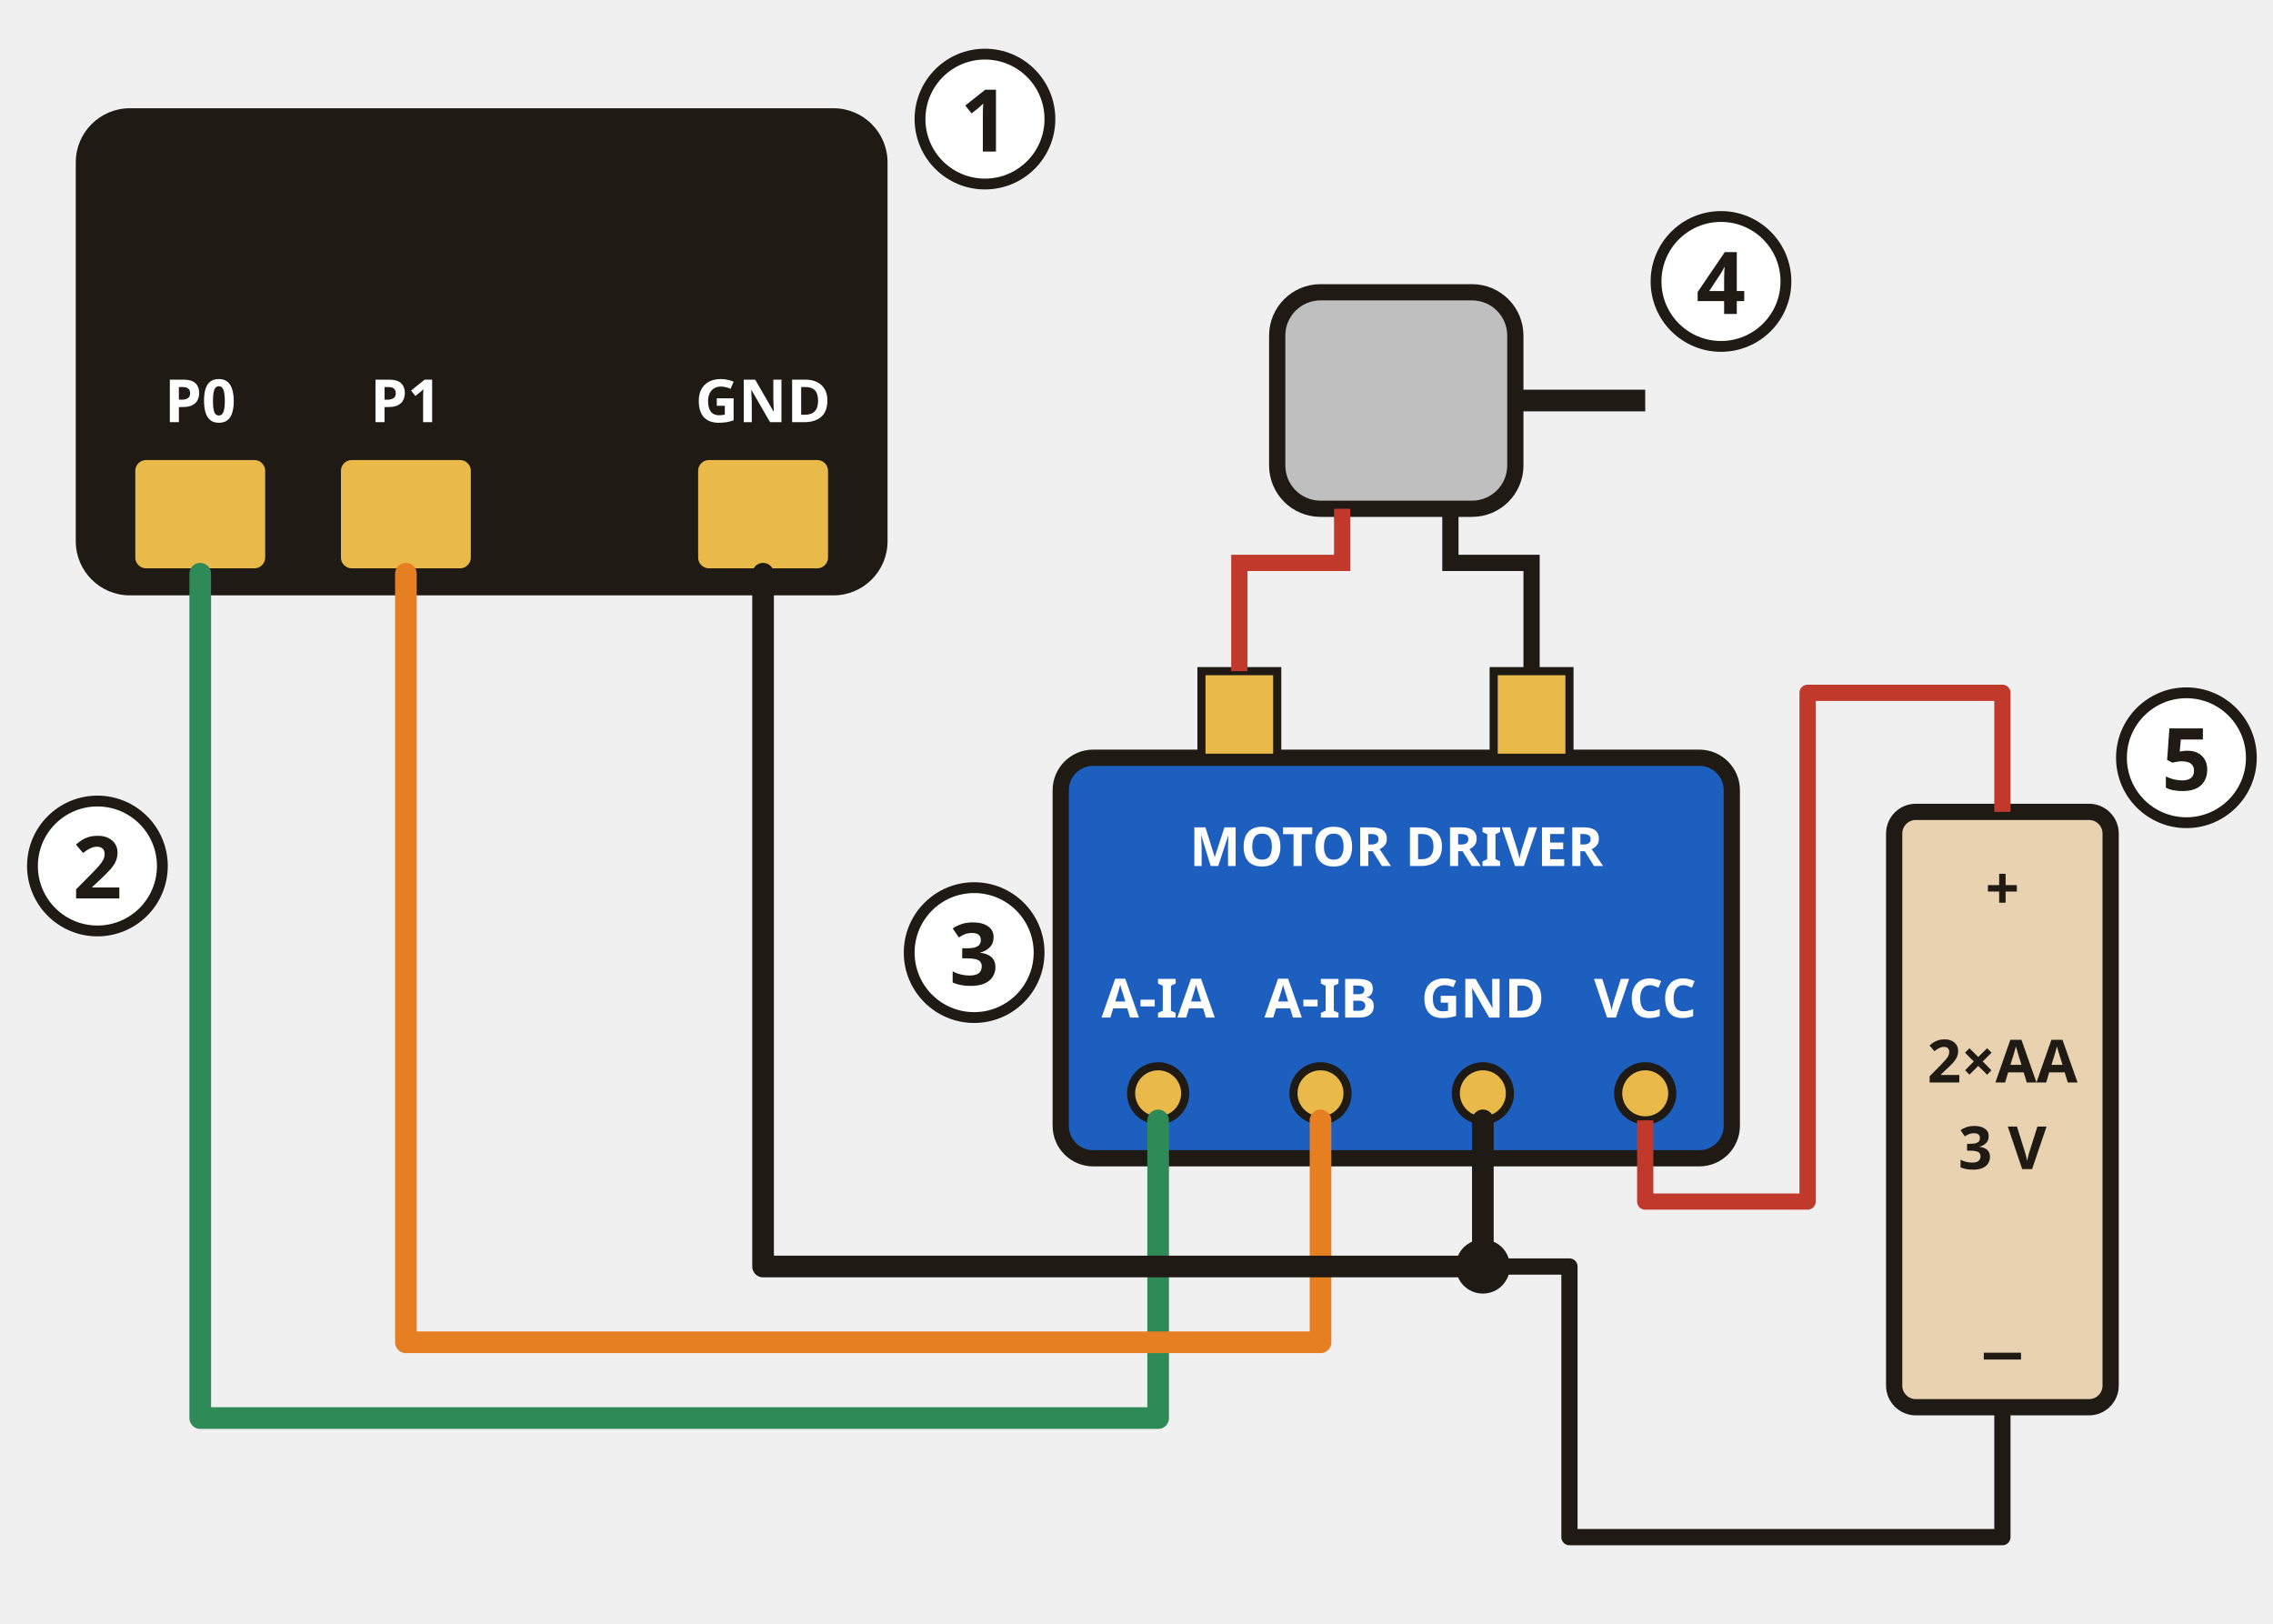
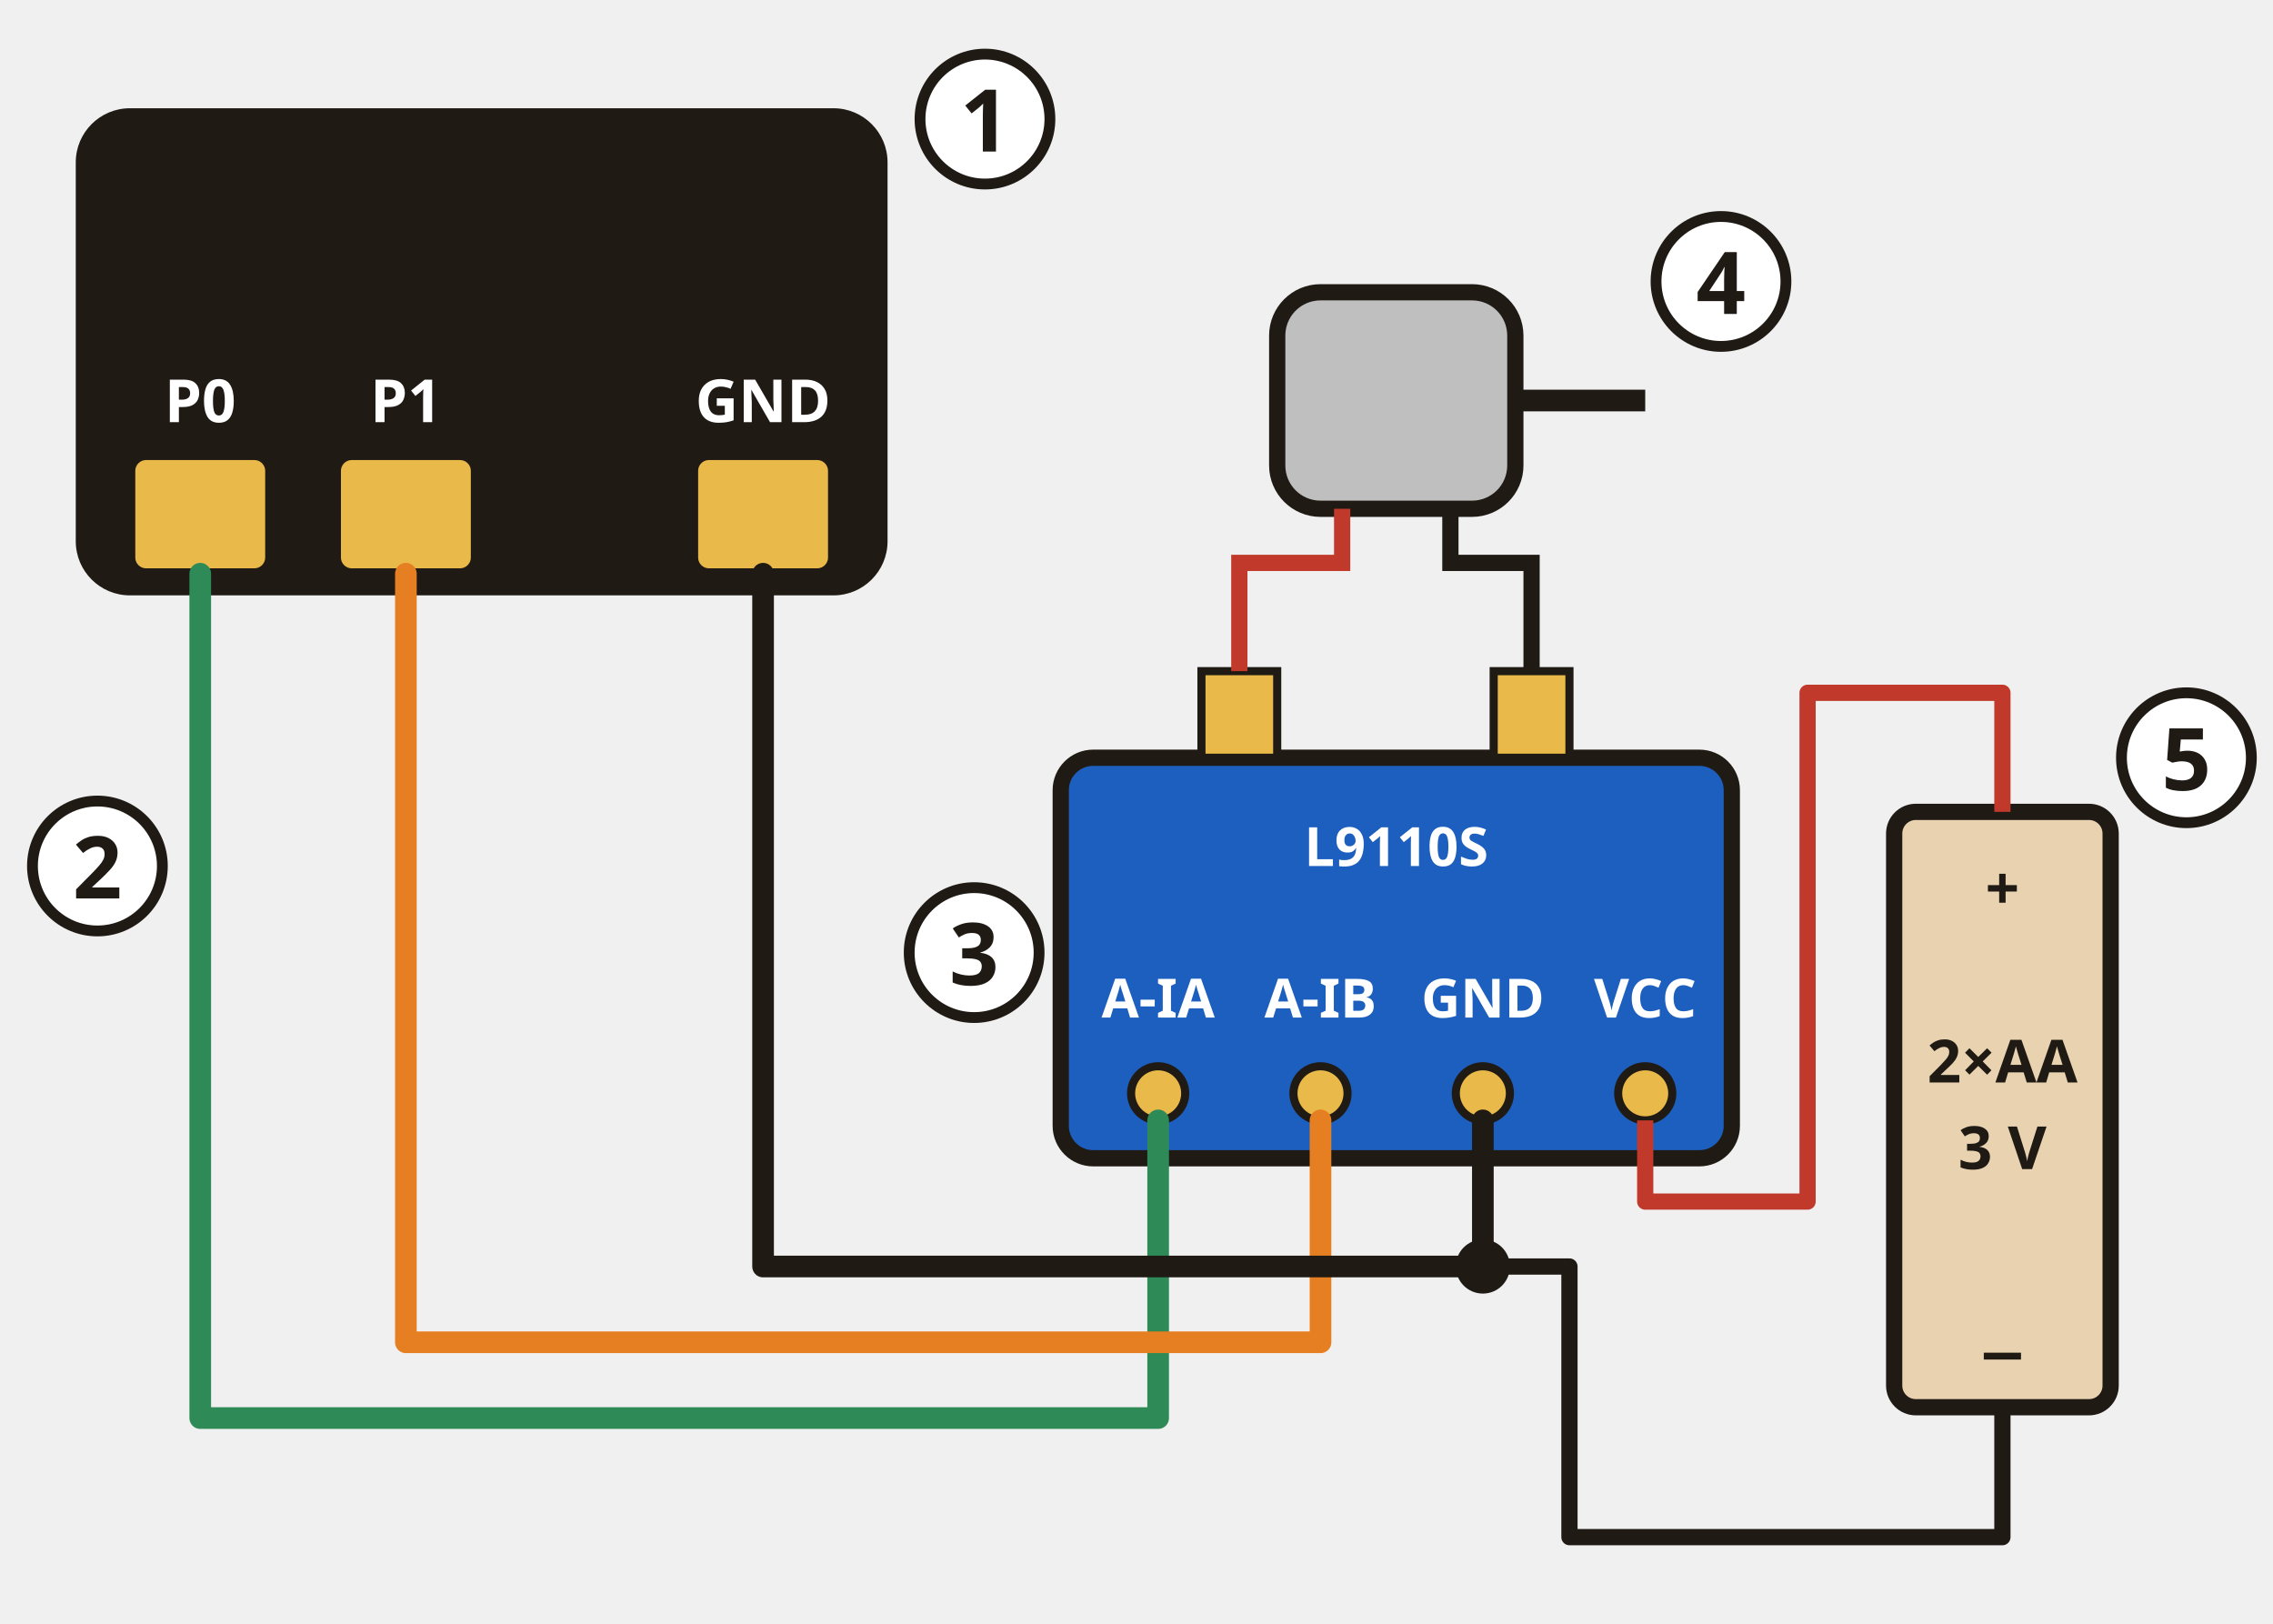
<svg xmlns="http://www.w3.org/2000/svg" viewBox="0 0 420 300" width="420" height="300" font-family="system-ui, sans-serif">
  <rect x="14" y="20" width="150" height="90" rx="10" fill="#1f1a14" />
  <g fill="#e9b949" stroke="#1f1a14" stroke-width="2">
    <rect x="24" y="84" width="26" height="22" rx="3" />
    <rect x="62" y="84" width="26" height="22" rx="3" />
    <rect x="128" y="84" width="26" height="22" rx="3" />
  </g>
  <g font-size="11" font-weight="700" fill="#fff" text-anchor="middle">
    <text x="37" y="78">P0</text>
    <text x="75" y="78">P1</text>
    <text x="141" y="78">GND</text>
  </g>
  <rect x="196" y="140" width="124" height="74" rx="6" fill="#1d5fbf" stroke="#1f1a14" stroke-width="3" />
  <g font-size="10" font-weight="700" fill="#fff" text-anchor="middle">
-     <text x="258" y="160">MOTOR DRIVER</text>
+     <text x="258" y="160">L9110S</text>
    <text x="214" y="188">A-IA</text>
    <text x="244" y="188">A-IB</text>
    <text x="274" y="188">GND</text>
    <text x="304" y="188">VCC</text>
  </g>
  <g fill="#e9b949" stroke="#1f1a14" stroke-width="1.5">
    <circle cx="214" cy="202" r="5" />
    <circle cx="244" cy="202" r="5" />
    <circle cx="274" cy="202" r="5" />
    <circle cx="304" cy="202" r="5" />
    <rect x="222" y="124" width="14" height="16" />
    <rect x="276" y="124" width="14" height="16" />
  </g>
  <g fill="none" stroke-width="4" stroke-linecap="round" stroke-linejoin="round">
    <path d="M37 106V262H214V207" stroke="#2e8b57" />
    <path d="M75 106V248H244V207" stroke="#e67e22" />
    <path d="M141 106V234H274V207" stroke="#1f1a14" />
  </g>
  <rect x="236" y="54" width="44" height="40" rx="8" fill="#bfbfbf" stroke="#1f1a14" stroke-width="3" />
  <path d="M280 74H304" stroke="#1f1a14" stroke-width="4" />
  <g fill="none" stroke-width="3">
    <path d="M229 124V104H248V94" stroke="#c0392b" />
    <path d="M283 124V104H268V94" stroke="#1f1a14" />
  </g>
  <rect x="350" y="150" width="40" height="110" rx="4" fill="#e9d2b0" stroke="#1f1a14" stroke-width="3" />
  <g font-size="11" font-weight="700" fill="#1f1a14" text-anchor="middle">
    <text x="370" y="168">+</text>
    <text x="370" y="254">−</text>
    <text x="370" y="200">2×AA</text>
    <text x="370" y="216">3 V</text>
  </g>
  <g fill="none" stroke-width="3" stroke-linejoin="round">
    <path d="M370 150V128H334V222H304V207" stroke="#c0392b" />
    <path d="M370 260V284H290V234H274" stroke="#1f1a14" />
  </g>
  <circle cx="274" cy="234" r="5" fill="#1f1a14" />
  <g font-size="16" font-weight="700" text-anchor="middle" fill="#1f1a14">
    <circle cx="182" cy="22" r="12" fill="#fff" stroke="#1f1a14" stroke-width="2" />
    <text x="182" y="28">1</text>
    <circle cx="18" cy="160" r="12" fill="#fff" stroke="#1f1a14" stroke-width="2" />
    <text x="18" y="166">2</text>
    <circle cx="180" cy="176" r="12" fill="#fff" stroke="#1f1a14" stroke-width="2" />
    <text x="180" y="182">3</text>
    <circle cx="318" cy="52" r="12" fill="#fff" stroke="#1f1a14" stroke-width="2" />
    <text x="318" y="58">4</text>
    <circle cx="404" cy="140" r="12" fill="#fff" stroke="#1f1a14" stroke-width="2" />
    <text x="404" y="146">5</text>
  </g>
</svg>
